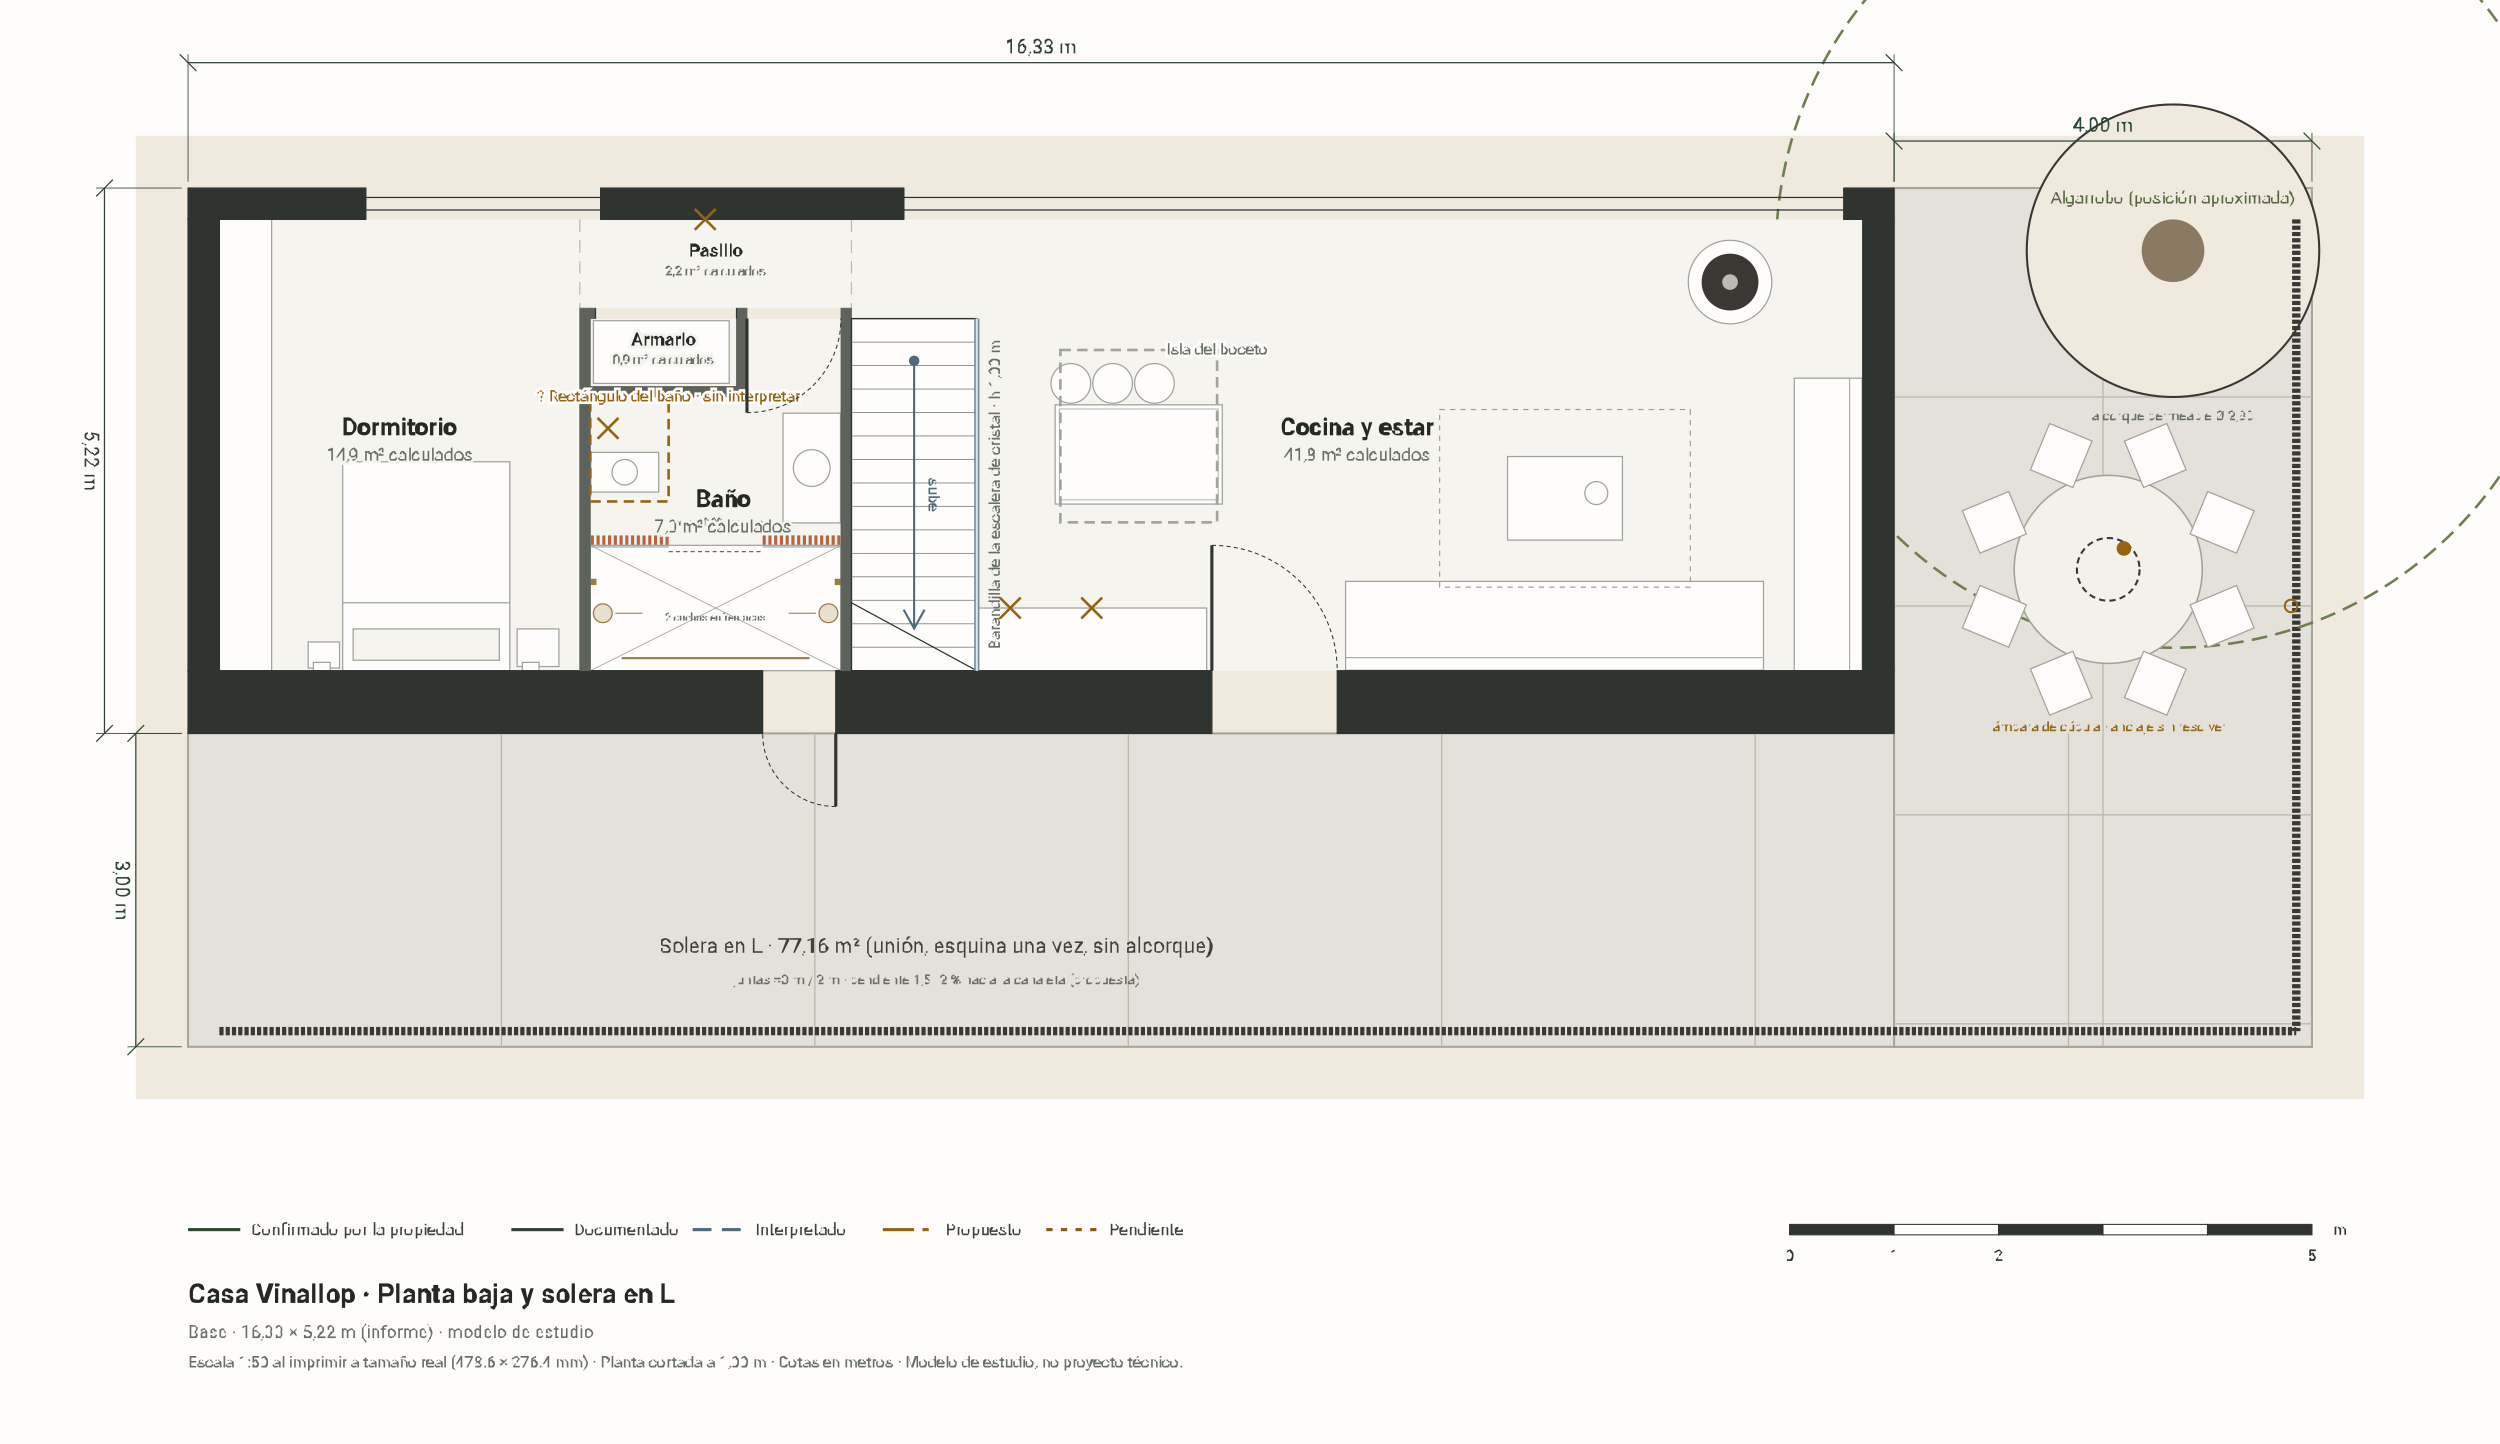
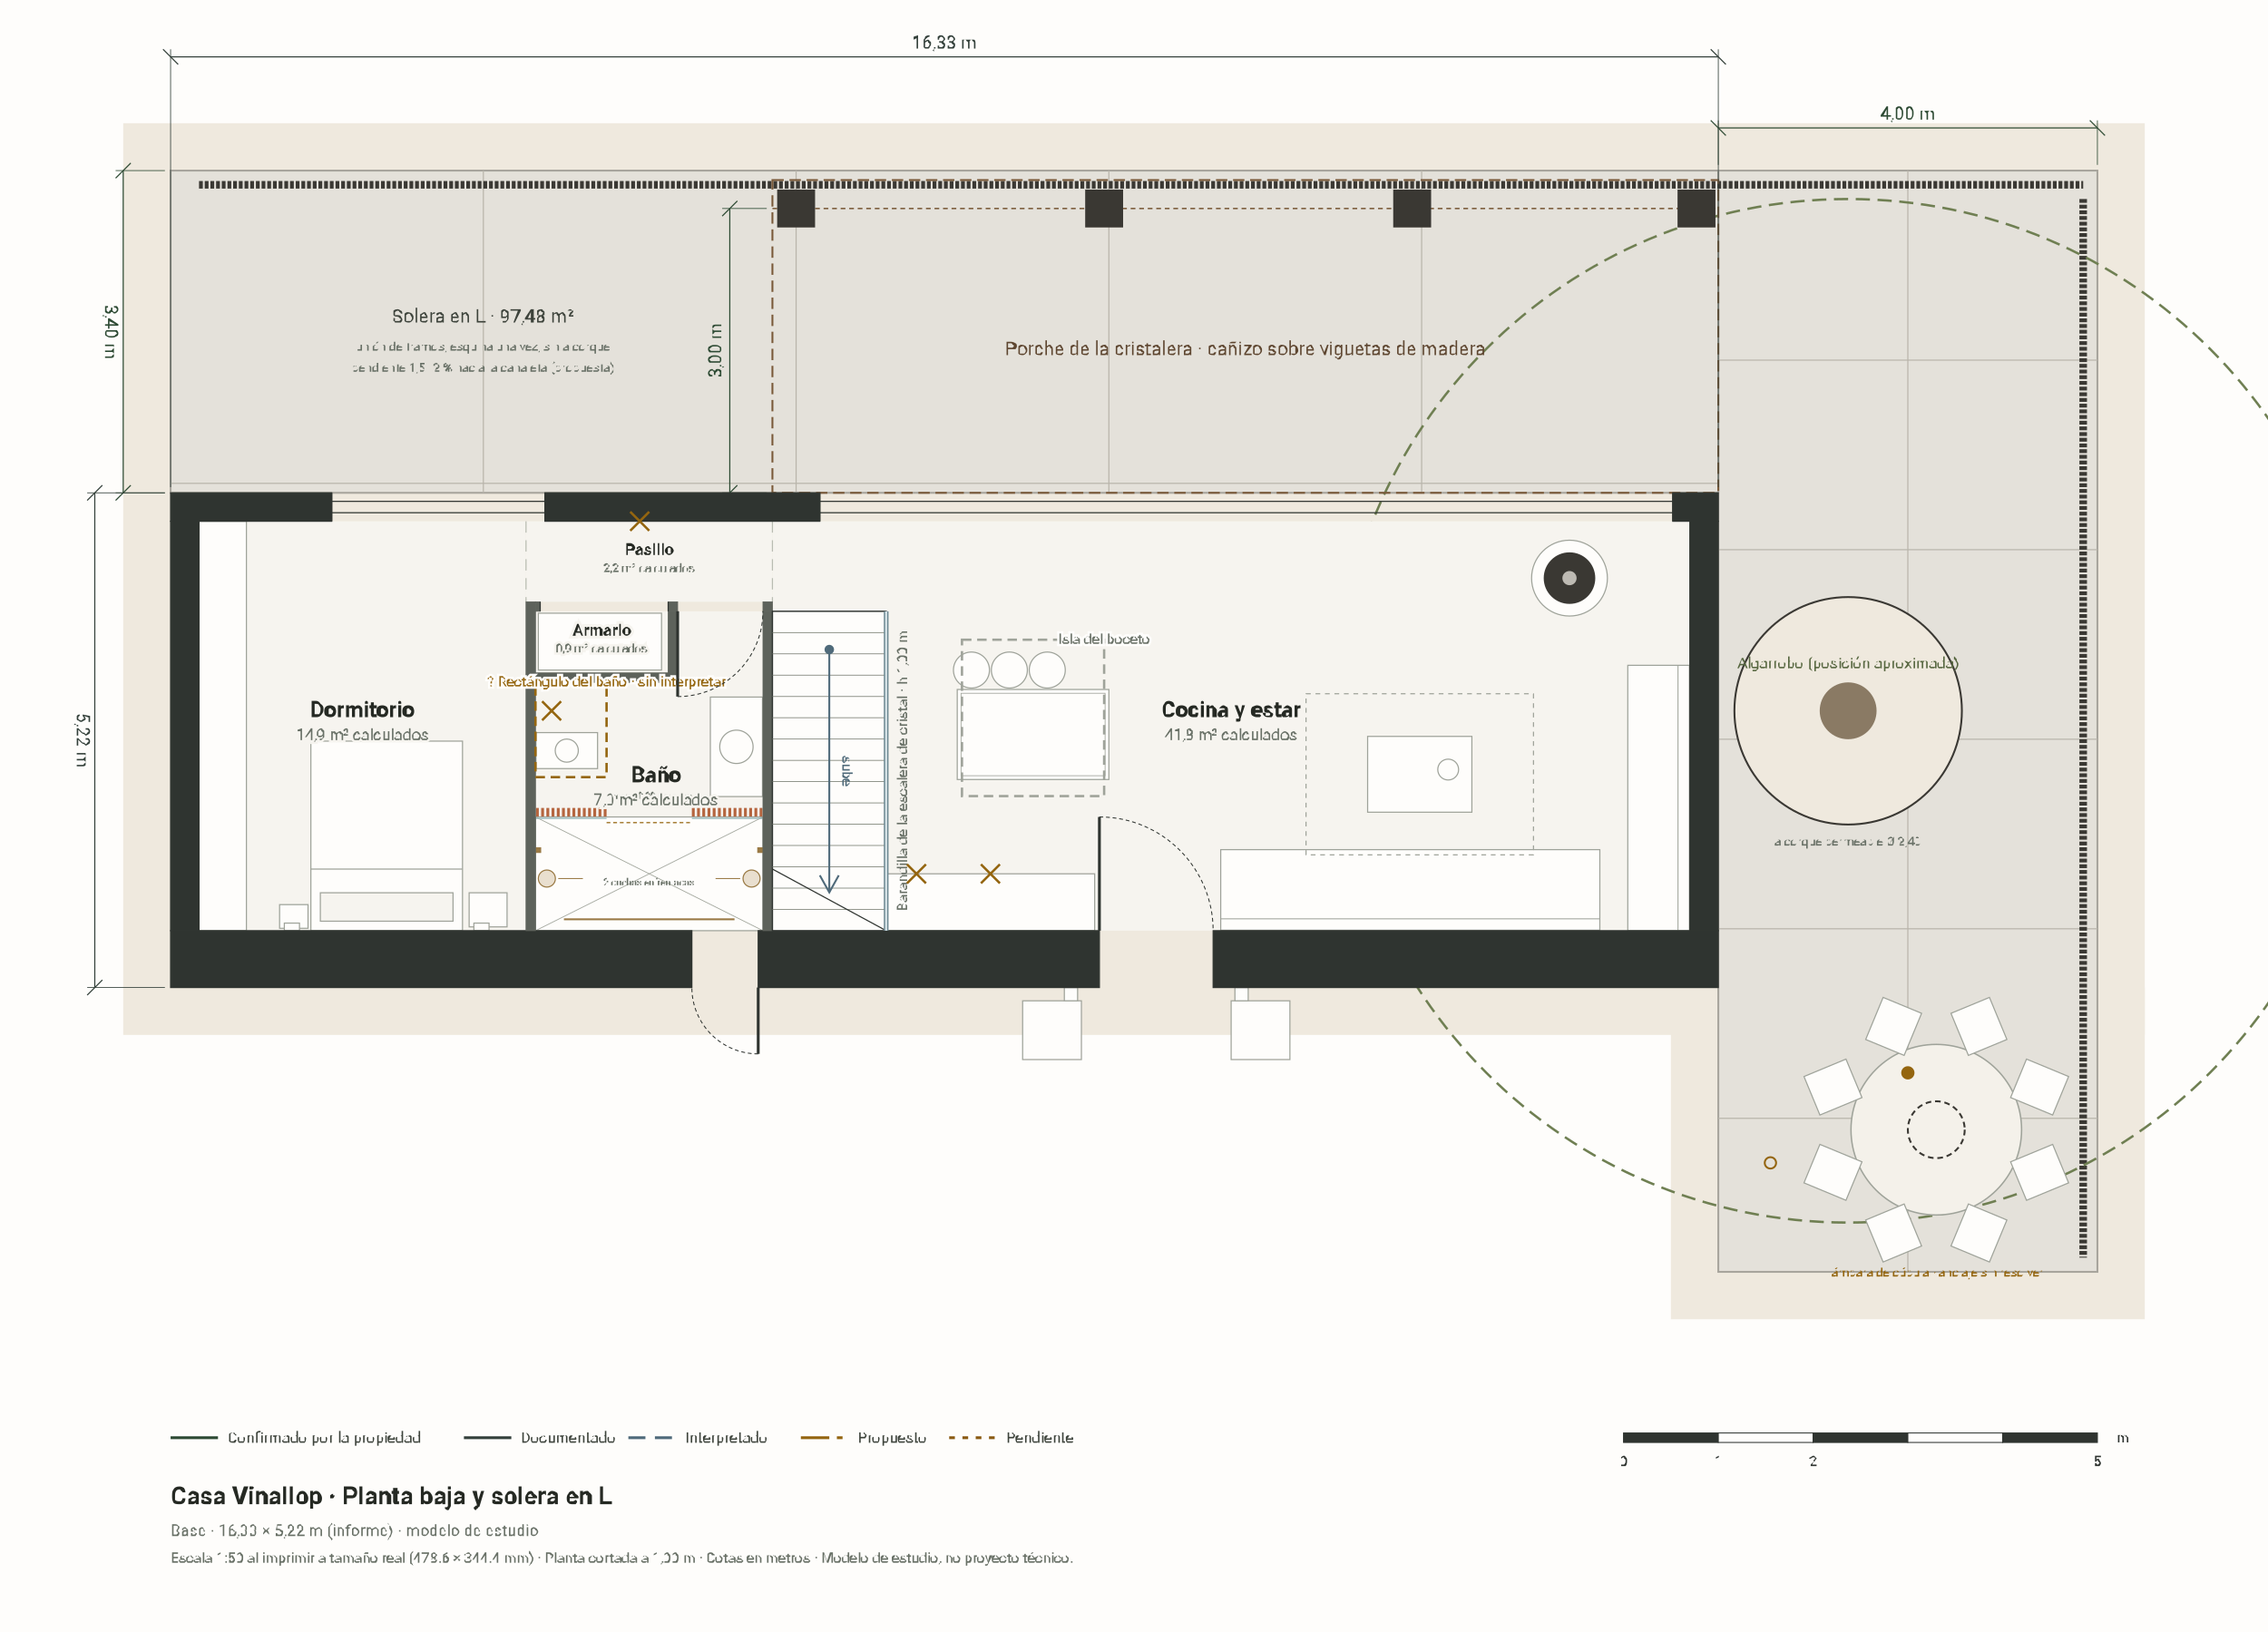
- <svg xmlns="http://www.w3.org/2000/svg" viewBox="-1.8 -1.8 23.93 13.82" width="478.6mm" height="276.4mm" font-family="system-ui, -apple-system, 'Segoe UI', Roboto, sans-serif" preserveAspectRatio="xMidYMid meet" data-units="m">
+ <svg xmlns="http://www.w3.org/2000/svg" viewBox="-1.8 -5.2 23.93 17.22" width="478.6mm" height="344.4mm" font-family="system-ui, -apple-system, 'Segoe UI', Roboto, sans-serif" preserveAspectRatio="xMidYMid meet" data-units="m">
  <style>.tnum{font-variant-numeric:tabular-nums}</style>
  <defs>
    <pattern id="hatch-prop" patternUnits="userSpaceOnUse" width="0.08" height="0.08" patternTransform="rotate(45)">
      <rect width="0.08" height="0.08" fill="#efe3c9" />
      <line x1="0" y1="0" x2="0" y2="0.08" stroke="#94650f" stroke-width="0.022" />
    </pattern>
  </defs>
-   <rect x="-1.8" y="-1.8" width="23.93" height="13.82" fill="#fefdfb" />
+   <rect x="-1.8" y="-5.2" width="23.93" height="17.22" fill="#fefdfb" />
  <g class="outdoor" pointer-events="none">
-     <rect x="-0.5" y="-0.5" width="21.33" height="9.22" fill="#efe9de" stroke="none" />
-     <rect x="0" y="5.22" width="20.33" height="3" fill="#e4e1da" stroke="#a8a59d" stroke-width="0.02" data-pavement="solera-l-frente" />
-     <rect x="16.33" y="0" width="4" height="8.22" fill="#e4e1da" stroke="#a8a59d" stroke-width="0.02" data-pavement="solera-l-lateral" />
-     <line x1="3" y1="5.22" x2="3" y2="8.22" stroke="#b9b5ab" stroke-width="0.012" />
-     <line x1="6" y1="5.22" x2="6" y2="8.22" stroke="#b9b5ab" stroke-width="0.012" />
-     <line x1="9" y1="5.22" x2="9" y2="8.22" stroke="#b9b5ab" stroke-width="0.012" />
-     <line x1="12" y1="5.22" x2="12" y2="8.22" stroke="#b9b5ab" stroke-width="0.012" />
-     <line x1="15" y1="5.22" x2="15" y2="8.22" stroke="#b9b5ab" stroke-width="0.012" />
-     <line x1="18" y1="5.22" x2="18" y2="8.22" stroke="#b9b5ab" stroke-width="0.012" />
-     <line x1="18.33" y1="0" x2="18.33" y2="8.22" stroke="#b9b5ab" stroke-width="0.012" />
-     <line x1="16.33" y1="2" x2="20.33" y2="2" stroke="#b9b5ab" stroke-width="0.012" />
-     <line x1="16.33" y1="4" x2="20.33" y2="4" stroke="#b9b5ab" stroke-width="0.012" />
-     <line x1="16.33" y1="6" x2="20.33" y2="6" stroke="#b9b5ab" stroke-width="0.012" />
-     <line x1="16.33" y1="8" x2="20.33" y2="8" stroke="#b9b5ab" stroke-width="0.012" />
-     <circle cx="19" cy="0.6" r="1.4" fill="#efe9de" stroke="#3a3833" stroke-width="0.02" />
-     <text x="19" y="2.22" font-size="0.13" fill="#687066" text-anchor="middle">alcorque permeable Ø 2,80</text>
-     <line x1="0.3" y1="8.07" x2="20.18" y2="8.07" stroke="#3a3833" stroke-width="0.08" stroke-dasharray="0.04 0.02" />
-     <line x1="20.18" y1="0.3" x2="20.18" y2="8.07" stroke="#3a3833" stroke-width="0.08" stroke-dasharray="0.04 0.02" />
-     <circle cx="19" cy="0.6" r="3.8" fill="none" stroke="#6f7f52" stroke-width="0.025" stroke-dasharray="0.15 0.08" />
-     <circle cx="19" cy="0.6" r="0.3" fill="#8a7a64" stroke="none" />
-     <text x="19" y="0.15" font-size="0.16" fill="#56663f" text-anchor="middle">Algarrobo (posición aproximada)</text>
-     <circle cx="18.38" cy="3.65" r="0.9" fill="#f4f1ea" stroke="#9fa39a" stroke-width="0.015" />
-     <polygon points="19.332,4.395 19.164,3.989 19.608,3.805 19.776,4.211" fill="#fefdfb" stroke="#9fa39a" stroke-width="0.012" />
-     <polygon points="18.941,5.046 18.535,4.878 18.719,4.434 19.125,4.603" fill="#fefdfb" stroke="#9fa39a" stroke-width="0.012" />
-     <polygon points="18.225,4.878 17.819,5.046 17.635,4.603 18.041,4.434" fill="#fefdfb" stroke="#9fa39a" stroke-width="0.012" />
-     <polygon points="17.596,3.989 17.427,4.395 16.984,4.211 17.152,3.805" fill="#fefdfb" stroke="#9fa39a" stroke-width="0.012" />
-     <polygon points="17.427,2.905 17.596,3.311 17.152,3.495 16.984,3.089" fill="#fefdfb" stroke="#9fa39a" stroke-width="0.012" />
-     <polygon points="17.819,2.254 18.225,2.422 18.041,2.866 17.635,2.697" fill="#fefdfb" stroke="#9fa39a" stroke-width="0.012" />
-     <polygon points="18.535,2.422 18.941,2.254 19.125,2.697 18.719,2.866" fill="#fefdfb" stroke="#9fa39a" stroke-width="0.012" />
-     <polygon points="19.164,3.311 19.332,2.905 19.776,3.089 19.608,3.495" fill="#fefdfb" stroke="#9fa39a" stroke-width="0.012" />
-     <circle cx="18.38" cy="3.65" r="0.3" fill="none" stroke="#3a3833" stroke-width="0.02" stroke-dasharray="0.06 0.04" />
-     <circle cx="18.53" cy="3.45" r="0.07" fill="#94650f" stroke="none" />
-     <circle cx="20.13" cy="4" r="0.06" fill="none" stroke="#94650f" stroke-width="0.02" />
-     <text x="18.38" y="5.2" font-size="0.13" fill="#94650f" text-anchor="middle">lámpara de cúpula · anclaje sin resolver</text>
+     <rect x="-0.5" y="-3.9" width="21.33" height="9.62" fill="#efe9de" stroke="none" />
+     <rect x="15.83" y="5.22" width="5" height="3.5" fill="#efe9de" stroke="none" />
+     <rect x="16.33" y="-3.4" width="4" height="11.62" fill="#e4e1da" stroke="#a8a59d" stroke-width="0.02" data-pavement="solera-l-lateral" />
+     <rect x="0" y="-3.4" width="16.33" height="3.4" fill="#e4e1da" stroke="#a8a59d" stroke-width="0.02" data-pavement="solera-l-frontal-a" />
+     <line x1="18.33" y1="-3.4" x2="18.33" y2="8.22" stroke="#b9b5ab" stroke-width="0.012" />
+     <line x1="16.33" y1="-1.4" x2="20.33" y2="-1.4" stroke="#b9b5ab" stroke-width="0.012" />
+     <line x1="16.33" y1="0.6" x2="20.33" y2="0.6" stroke="#b9b5ab" stroke-width="0.012" />
+     <line x1="16.33" y1="2.6" x2="20.33" y2="2.6" stroke="#b9b5ab" stroke-width="0.012" />
+     <line x1="16.33" y1="4.6" x2="20.33" y2="4.6" stroke="#b9b5ab" stroke-width="0.012" />
+     <line x1="16.33" y1="6.6" x2="20.33" y2="6.6" stroke="#b9b5ab" stroke-width="0.012" />
+     <line x1="3.3" y1="-3.4" x2="3.3" y2="0" stroke="#b9b5ab" stroke-width="0.012" />
+     <line x1="6.6" y1="-3.4" x2="6.6" y2="0" stroke="#b9b5ab" stroke-width="0.012" />
+     <line x1="9.9" y1="-3.4" x2="9.9" y2="0" stroke="#b9b5ab" stroke-width="0.012" />
+     <line x1="13.2" y1="-3.4" x2="13.2" y2="0" stroke="#b9b5ab" stroke-width="0.012" />
+     <line x1="0" y1="-0.1" x2="16.33" y2="-0.1" stroke="#b9b5ab" stroke-width="0.012" />
+     <circle cx="17.7" cy="2.3" r="1.2" fill="#efe9de" stroke="#3a3833" stroke-width="0.02" />
+     <text x="17.7" y="3.72" font-size="0.13" fill="#687066" text-anchor="middle">alcorque permeable Ø 2,40</text>
+     <line x1="0.3" y1="-3.25" x2="20.18" y2="-3.25" stroke="#3a3833" stroke-width="0.08" stroke-dasharray="0.04 0.02" />
+     <line x1="20.18" y1="-3.1" x2="20.18" y2="8.07" stroke="#3a3833" stroke-width="0.08" stroke-dasharray="0.04 0.02" />
+     <circle cx="17.7" cy="2.3" r="5.4" fill="none" stroke="#6f7f52" stroke-width="0.025" stroke-dasharray="0.15 0.08" />
+     <circle cx="17.7" cy="2.3" r="0.3" fill="#8a7a64" stroke="none" />
+     <text x="17.7" y="1.85" font-size="0.16" fill="#56663f" text-anchor="middle">Algarrobo (posición aproximada)</text>
+     <polygon points="8.99,5.36 9.61,5.36 9.61,5.98 8.99,5.98" fill="#fefdfb" stroke="#9fa39a" stroke-width="0.012" />
+     <polygon points="11.19,5.36 11.81,5.36 11.81,5.98 11.19,5.98" fill="#fefdfb" stroke="#9fa39a" stroke-width="0.012" />
+     <polygon points="9.43,5.22 9.57,5.22 9.57,5.36 9.43,5.36" fill="#fefdfb" stroke="#9fa39a" stroke-width="0.012" />
+     <polygon points="11.23,5.22 11.37,5.22 11.37,5.36 11.23,5.36" fill="#fefdfb" stroke="#9fa39a" stroke-width="0.012" />
+     <circle cx="18.63" cy="6.72" r="0.9" fill="#f4f1ea" stroke="#9fa39a" stroke-width="0.015" />
+     <polygon points="19.582,7.465 19.414,7.059 19.858,6.875 20.026,7.281" fill="#fefdfb" stroke="#9fa39a" stroke-width="0.012" />
+     <polygon points="19.191,8.116 18.785,7.947 18.969,7.504 19.375,7.673" fill="#fefdfb" stroke="#9fa39a" stroke-width="0.012" />
+     <polygon points="18.475,7.947 18.069,8.116 17.885,7.673 18.291,7.504" fill="#fefdfb" stroke="#9fa39a" stroke-width="0.012" />
+     <polygon points="17.846,7.059 17.677,7.465 17.234,7.281 17.402,6.875" fill="#fefdfb" stroke="#9fa39a" stroke-width="0.012" />
+     <polygon points="17.677,5.975 17.846,6.381 17.402,6.565 17.234,6.159" fill="#fefdfb" stroke="#9fa39a" stroke-width="0.012" />
+     <polygon points="18.069,5.324 18.475,5.492 18.291,5.936 17.885,5.768" fill="#fefdfb" stroke="#9fa39a" stroke-width="0.012" />
+     <polygon points="18.785,5.492 19.191,5.324 19.375,5.768 18.969,5.936" fill="#fefdfb" stroke="#9fa39a" stroke-width="0.012" />
+     <polygon points="19.414,6.381 19.582,5.975 20.026,6.159 19.858,6.565" fill="#fefdfb" stroke="#9fa39a" stroke-width="0.012" />
+     <circle cx="18.63" cy="6.72" r="0.3" fill="none" stroke="#3a3833" stroke-width="0.02" stroke-dasharray="0.06 0.04" />
+     <circle cx="18.33" cy="6.12" r="0.07" fill="#94650f" stroke="none" />
+     <circle cx="16.88" cy="7.07" r="0.06" fill="none" stroke="#94650f" stroke-width="0.02" />
+     <text x="18.63" y="8.27" font-size="0.13" fill="#94650f" text-anchor="middle">lámpara de cúpula · anclaje sin resolver</text>
+     <rect x="6.35" y="-3.3" width="9.98" height="3.3" fill="none" stroke="#7a5a3a" stroke-width="0.02" stroke-dasharray="0.12 0.06" data-porch="porche-cristalera" />
+     <line x1="6.35" y1="-3" x2="16.33" y2="-3" stroke="#7a5a3a" stroke-width="0.015" stroke-dasharray="0.05 0.04" />
+     <rect x="6.4" y="-3.2" width="0.4" height="0.4" fill="#3a3833" stroke="none" />
+     <rect x="9.65" y="-3.2" width="0.4" height="0.4" fill="#3a3833" stroke="none" />
+     <rect x="12.9" y="-3.2" width="0.4" height="0.4" fill="#3a3833" stroke="none" />
+     <rect x="15.9" y="-3.2" width="0.4" height="0.4" fill="#3a3833" stroke="none" />
    <g class="dim" stroke="#2d4a33" fill="#2d4a33" stroke-width="0.012">
-       <line x1="-0.06" y1="5.22" x2="-0.58" y2="5.22" stroke-width="0.008" />
-       <line x1="-0.06" y1="8.22" x2="-0.58" y2="8.22" stroke-width="0.008" />
-       <line x1="-0.5" y1="5.22" x2="-0.5" y2="8.22" />
-       <line x1="-0.42" y1="5.14" x2="-0.58" y2="5.3" />
-       <line x1="-0.42" y1="8.14" x2="-0.58" y2="8.3" />
-       <text x="-0.64" y="6.72" font-size="0.19" text-anchor="middle" dominant-baseline="middle" stroke="none" class="tnum" transform="rotate(90 -0.64 6.72)">3,00 m</text>
-     </g>
+       <line x1="6.29" y1="0" x2="5.82" y2="0" stroke-width="0.008" />
+       <line x1="6.29" y1="-3" x2="5.82" y2="-3" stroke-width="0.008" />
+       <line x1="5.9" y1="0" x2="5.9" y2="-3" />
+       <line x1="5.82" y1="0.08" x2="5.98" y2="-0.08" />
+       <line x1="5.82" y1="-2.92" x2="5.98" y2="-3.08" />
+       <text x="5.76" y="-1.5" font-size="0.19" text-anchor="middle" dominant-baseline="middle" stroke="none" class="tnum" transform="rotate(-90 5.76 -1.5)">3,00 m</text>
+     </g>
+     <text x="11.34" y="-1.45" font-size="0.2" fill="#5e4630" text-anchor="middle">Porche de la cristalera · cañizo sobre viguetas de madera</text>
    <g class="dim" stroke="#2d4a33" fill="#2d4a33" stroke-width="0.012">
-       <line x1="16.33" y1="-0.06" x2="16.33" y2="-0.53" stroke-width="0.008" />
-       <line x1="20.33" y1="-0.06" x2="20.33" y2="-0.53" stroke-width="0.008" />
-       <line x1="16.33" y1="-0.45" x2="20.33" y2="-0.45" />
-       <line x1="16.25" y1="-0.53" x2="16.41" y2="-0.37" />
-       <line x1="20.25" y1="-0.53" x2="20.41" y2="-0.37" />
-       <text x="18.33" y="-0.59" font-size="0.19" text-anchor="middle" dominant-baseline="middle" stroke="none" class="tnum" transform="rotate(0 18.33 -0.59)">4,00 m</text>
-     </g>
-     <text x="7.165" y="7.32" font-size="0.2" fill="#3d433b" text-anchor="middle">Solera en L · 77,16 m² (unión, esquina una vez, sin alcorque)</text>
-     <text x="7.165" y="7.62" font-size="0.13" fill="#687066" text-anchor="middle">juntas ≈3 m / 2 m · pendiente 1,5–2 % hacia la canaleta (propuesta)</text>
+       <line x1="-0.06" y1="-3.4" x2="-0.58" y2="-3.4" stroke-width="0.008" />
+       <line x1="-0.06" y1="0" x2="-0.58" y2="0" stroke-width="0.008" />
+       <line x1="-0.5" y1="-3.4" x2="-0.5" y2="0" />
+       <line x1="-0.42" y1="-3.48" x2="-0.58" y2="-3.32" />
+       <line x1="-0.42" y1="-0.08" x2="-0.58" y2="0.08" />
+       <text x="-0.64" y="-1.7" font-size="0.19" text-anchor="middle" dominant-baseline="middle" stroke="none" class="tnum" transform="rotate(90 -0.64 -1.7)">3,40 m</text>
+     </g>
+     <g class="dim" stroke="#2d4a33" fill="#2d4a33" stroke-width="0.012">
+       <line x1="16.33" y1="-3.46" x2="16.33" y2="-3.93" stroke-width="0.008" />
+       <line x1="20.33" y1="-3.46" x2="20.33" y2="-3.93" stroke-width="0.008" />
+       <line x1="16.33" y1="-3.85" x2="20.33" y2="-3.85" />
+       <line x1="16.25" y1="-3.93" x2="16.41" y2="-3.77" />
+       <line x1="20.25" y1="-3.93" x2="20.41" y2="-3.77" />
+       <text x="18.33" y="-3.99" font-size="0.19" text-anchor="middle" dominant-baseline="middle" stroke="none" class="tnum" transform="rotate(0 18.33 -3.99)">4,00 m</text>
+     </g>
+     <text x="3.3" y="-1.8" font-size="0.2" fill="#3d433b" text-anchor="middle">Solera en L · 97,48 m²</text>
+     <text x="3.3" y="-1.5" font-size="0.13" fill="#687066" text-anchor="middle">unión de tramos, esquina una vez, sin alcorque</text>
+     <text x="3.3" y="-1.28" font-size="0.13" fill="#687066" text-anchor="middle">pendiente 1,5–2 % hacia la canaleta (propuesta)</text>
  </g>
  <g class="rooms">
    <polygon class="room" data-room="dormitorio" points="0.3,0.3 3.75,0.3 3.75,4.62 0.3,4.62" fill="#f6f4ef" stroke="none" stroke-width="0" />
    <polygon class="room" data-room="pasillo" points="3.75,0.3 6.35,0.3 6.35,1.15 3.75,1.15" fill="#f6f4ef" stroke="none" stroke-width="0" />
    <polygon class="room" data-room="bano" points="5.35,1.25 6.25,1.25 6.25,4.62 3.85,4.62 3.85,2 5.35,2" fill="#f6f4ef" stroke="none" stroke-width="0" />
    <polygon class="room" data-room="armario-pasillo" points="3.85,1.25 5.25,1.25 5.25,1.9 3.85,1.9" fill="#f6f4ef" stroke="none" stroke-width="0" />
    <polygon class="room" data-room="dia" points="6.35,0.3 16.03,0.3 16.03,4.62 6.35,4.62" fill="#f6f4ef" stroke="none" stroke-width="0" />
    <line x1="3.75" y1="0.3" x2="3.75" y2="1.15" stroke="#b9bcb2" stroke-width="0.012" stroke-dasharray="0.12 0.08" />
    <line x1="6.35" y1="0.3" x2="6.35" y2="1.15" stroke="#b9bcb2" stroke-width="0.012" stroke-dasharray="0.12 0.08" />
  </g>
  <g class="furniture" stroke="#9fa39a" stroke-width="0.012" fill="#fefdfb">
    <polygon points="0.3,4.62 0.3,0.3 0.8,0.3 0.8,4.62" />
    <polygon points="3.08,4.62 1.48,4.62 1.48,2.62 3.08,2.62" />
    <polygon points="2.98,4.52 1.58,4.52 1.58,4.22 2.98,4.22" fill="#f6f4ef" />
    <line x1="3.08" y1="3.97" x2="1.48" y2="3.97" />
    <polygon points="3.55,4.58 3.15,4.58 3.15,4.22 3.55,4.22" />
    <polygon points="1.45,4.595 1.15,4.595 1.15,4.345 1.45,4.345" />
    <polygon points="1.36,4.62 1.2,4.62 1.2,4.54 1.36,4.54" />
    <polygon points="3.36,4.62 3.2,4.62 3.2,4.54 3.36,4.54" />
    <polygon points="5.18,1.87 3.88,1.87 3.88,1.27 5.18,1.27" />
    <polygon points="3.85,3.42 6.25,3.42 6.25,4.62 3.85,4.62" />
    <line x1="3.85" y1="3.42" x2="6.25" y2="4.62" stroke-width="0.008" pointer-events="none" />
    <line x1="6.25" y1="3.42" x2="3.85" y2="4.62" stroke-width="0.008" pointer-events="none" />
    <line x1="4.6" y1="3.37" x2="3.85" y2="3.37" stroke="#b5653f" stroke-width="0.09" stroke-dasharray="0.03 0.025" pointer-events="none" />
    <line x1="4.6" y1="3.435" x2="3.85" y2="3.435" stroke="#8fb3b5" stroke-width="0.012" pointer-events="none" />
    <circle cx="3.97" cy="4.07" r="0.09" fill="#e9dfcf" stroke="#9a7a45" stroke-width="0.012" pointer-events="none" />
    <line x1="4.09" y1="4.07" x2="4.35" y2="4.07" stroke="#9a7a45" stroke-width="0.01" marker-end="none" pointer-events="none" />
    <rect x="3.85" y="3.74" width="0.06" height="0.06" fill="#9a7a45" stroke="none" pointer-events="none" />
    <line x1="5.5" y1="3.37" x2="6.25" y2="3.37" stroke="#b5653f" stroke-width="0.09" stroke-dasharray="0.03 0.025" pointer-events="none" />
    <line x1="5.5" y1="3.435" x2="6.25" y2="3.435" stroke="#8fb3b5" stroke-width="0.012" pointer-events="none" />
    <circle cx="6.13" cy="4.07" r="0.09" fill="#e9dfcf" stroke="#9a7a45" stroke-width="0.012" pointer-events="none" />
    <line x1="6.01" y1="4.07" x2="5.75" y2="4.07" stroke="#9a7a45" stroke-width="0.01" marker-end="none" pointer-events="none" />
    <rect x="6.19" y="3.74" width="0.06" height="0.06" fill="#9a7a45" stroke="none" pointer-events="none" />
    <line x1="4.6" y1="3.48" x2="5.5" y2="3.48" stroke="#94650f" stroke-width="0.012" stroke-dasharray="0.04 0.03" pointer-events="none" />
    <line x1="4.15" y1="4.5" x2="5.95" y2="4.5" stroke="#9a7a45" stroke-width="0.02" pointer-events="none" />
    <text x="5.05" y="3.23" font-size="0.1" fill="#687066" stroke="none" text-anchor="middle" pointer-events="none">acceso 0,90 · cortina</text>
    <text x="5.05" y="4.14" font-size="0.1" fill="#687066" stroke="none" text-anchor="middle" pointer-events="none">2 duchas enfrentadas</text>
    <polygon points="6.245,2.155 6.245,3.205 5.695,3.205 5.695,2.155" />
    <circle cx="5.97" cy="2.68" r="0.176" fill="none" />
    <polygon points="3.855,2.91 3.855,2.53 4.505,2.53 4.505,2.91" />
    <circle cx="4.18" cy="2.72" r="0.122" fill="none" />
    <polygon points="9.75,4.62 7.55,4.62 7.55,4.02 9.75,4.02" />
    <polygon points="8.3,2.075 9.9,2.075 9.9,3.025 8.3,3.025" />
    <polygon points="8.34,2.115 9.86,2.115 9.86,2.985 8.34,2.985" fill="none" stroke-width="0.008" />
    <circle cx="8.45" cy="1.87" r="0.19" />
    <circle cx="8.85" cy="1.87" r="0.19" />
    <circle cx="9.25" cy="1.87" r="0.19" />
    <polygon points="15.08,4.615 11.08,4.615 11.08,3.765 15.08,3.765" />
    <line x1="15.08" y1="4.495" x2="11.08" y2="4.495" stroke-width="0.01" />
    <polygon points="16.025,1.82 16.025,4.62 15.375,4.62 15.375,1.82" />
    <line x1="15.905" y1="1.82" x2="15.905" y2="4.62" stroke-width="0.01" />
    <circle cx="14.76" cy="0.9" r="0.4" />
    <circle cx="14.76" cy="0.9" r="0.272" fill="#3a3833" stroke="none" />
    <circle cx="14.76" cy="0.9" r="0.075" fill="#bdbab3" stroke="none" />
    <polygon points="11.98,2.12 14.38,2.12 14.38,3.82 11.98,3.82" fill="none" stroke-dasharray="0.05 0.05" pointer-events="none" />
    <polygon points="12.63,2.57 13.73,2.57 13.73,3.37 12.63,3.37" />
    <circle cx="13.48" cy="2.92" r="0.11" />
  </g>
  <g class="walls">
    <polygon data-wall="muro-A" points="0,0 1.7,0 1.7,0.3 0,0.3" fill="#2f3430" stroke="#2f3430" stroke-width="0.012" />
    <polygon data-wall="muro-A" points="3.95,0 6.85,0 6.85,0.3 3.95,0.3" fill="#2f3430" stroke="#2f3430" stroke-width="0.012" />
    <polygon data-wall="muro-A" points="15.85,0 16.33,0 16.33,0.3 15.85,0.3" fill="#2f3430" stroke="#2f3430" stroke-width="0.012" />
    <polygon data-wall="muro-derecho" points="16.33,0.3 16.33,4.62 16.03,4.62 16.03,0.3" fill="#2f3430" stroke="#2f3430" stroke-width="0.012" />
    <polygon data-wall="muro-B" points="0,4.62 5.5,4.62 5.5,5.22 0,5.22" fill="#2f3430" stroke="#2f3430" stroke-width="0.012" />
    <polygon data-wall="muro-B" points="6.2,4.62 9.8,4.62 9.8,5.22 6.2,5.22" fill="#2f3430" stroke="#2f3430" stroke-width="0.012" />
    <polygon data-wall="muro-B" points="11,4.62 16.33,4.62 16.33,5.22 11,5.22" fill="#2f3430" stroke="#2f3430" stroke-width="0.012" />
    <polygon data-wall="muro-izquierdo" points="0.3,0.3 0.3,4.62 0,4.62 0,0.3" fill="#2f3430" stroke="#2f3430" stroke-width="0.012" />
    <polygon data-wall="tab-dormitorio" points="3.85,1.15 3.85,4.62 3.75,4.62 3.75,1.15" fill="#5d625b" stroke="#5d625b" stroke-width="0.008" />
    <polygon data-wall="tab-pasillo" points="3.85,1.15 3.9,1.15 3.9,1.25 3.85,1.25" fill="#5d625b" stroke="#5d625b" stroke-width="0.008" />
    <polygon data-wall="tab-pasillo" points="5.25,1.15 5.35,1.15 5.35,1.25 5.25,1.25" fill="#5d625b" stroke="#5d625b" stroke-width="0.008" />
    <polygon data-wall="tab-pasillo" points="6.25,1.15 6.35,1.15 6.35,1.25 6.25,1.25" fill="#5d625b" stroke="#5d625b" stroke-width="0.008" />
    <polygon data-wall="tab-escalera" points="6.35,1.25 6.35,4.62 6.25,4.62 6.25,1.25" fill="#5d625b" stroke="#5d625b" stroke-width="0.008" />
    <polygon data-wall="tab-armario-lado" points="5.35,1.25 5.35,2 5.25,2 5.25,1.25" fill="#5d625b" stroke="#5d625b" stroke-width="0.008" />
    <polygon data-wall="tab-armario-fondo" points="3.85,1.9 5.35,1.9 5.35,2 3.85,2" fill="#5d625b" stroke="#5d625b" stroke-width="0.008" />
  </g>
  <g class="stairs" pointer-events="none">
    <polygon points="6.35,1.25 7.55,1.25 7.55,4.62 6.35,4.62" fill="#fefdfb" stroke="#2f3430" stroke-width="0.014" />
    <line x1="6.35" y1="1.475" x2="7.55" y2="1.475" stroke="#7d8277" stroke-width="0.008" />
    <line x1="6.35" y1="1.699" x2="7.55" y2="1.699" stroke="#7d8277" stroke-width="0.008" />
    <line x1="6.35" y1="1.924" x2="7.55" y2="1.924" stroke="#7d8277" stroke-width="0.008" />
    <line x1="6.35" y1="2.149" x2="7.55" y2="2.149" stroke="#7d8277" stroke-width="0.008" />
    <line x1="6.35" y1="2.373" x2="7.55" y2="2.373" stroke="#7d8277" stroke-width="0.008" />
    <line x1="6.35" y1="2.598" x2="7.55" y2="2.598" stroke="#7d8277" stroke-width="0.008" />
    <line x1="6.35" y1="2.823" x2="7.55" y2="2.823" stroke="#7d8277" stroke-width="0.008" />
    <line x1="6.35" y1="3.047" x2="7.55" y2="3.047" stroke="#7d8277" stroke-width="0.008" />
    <line x1="6.35" y1="3.272" x2="7.55" y2="3.272" stroke="#7d8277" stroke-width="0.008" />
    <line x1="6.35" y1="3.497" x2="7.55" y2="3.497" stroke="#7d8277" stroke-width="0.008" />
    <line x1="6.35" y1="3.721" x2="7.55" y2="3.721" stroke="#7d8277" stroke-width="0.008" />
    <line x1="6.35" y1="3.946" x2="7.55" y2="3.946" stroke="#7d8277" stroke-width="0.008" />
    <line x1="6.35" y1="4.171" x2="7.55" y2="4.171" stroke="#7d8277" stroke-width="0.008" />
    <line x1="6.35" y1="4.395" x2="7.55" y2="4.395" stroke="#7d8277" stroke-width="0.008" />
    <line x1="6.95" y1="1.654" x2="6.95" y2="4.216" stroke="#4f6a7a" stroke-width="0.02" />
    <circle cx="6.95" cy="1.654" r="0.05" fill="#4f6a7a" />
    <path d="M 6.85 4.036 L 6.95 4.216 L 7.05 4.036" fill="none" stroke="#4f6a7a" stroke-width="0.02" />
    <g stroke="#2f3430" stroke-width="0.012">
      <line x1="6.35" y1="3.97" x2="7.55" y2="4.62" />
    </g>
    <text x="7.09" y="2.935" font-size="0.15" fill="#4f6a7a" transform="rotate(90 7.09 2.935)" text-anchor="middle">sube</text>
  </g>
  <g data-railing="barandilla-escalera" pointer-events="none">
    <polyline points="7.55,1.25 7.55,4.62" fill="none" stroke="#6f8a94" stroke-width="0.05" />
    <polyline points="7.55,1.25 7.55,4.62" fill="none" stroke="#dce8ec" stroke-width="0.02" />
  </g>
  <text x="7.73" y="2.935" font-size="0.15" fill="#687066" text-anchor="middle" dominant-baseline="middle" transform="rotate(-90 7.73 2.935)">Barandilla de la escalera de cristal · h 1,00 m</text>
  <g class="traces" pointer-events="none">
    <g stroke="#94650f" stroke-width="0.025" data-trace="x-ducha">
      <line x1="3.92" y1="2.2" x2="4.12" y2="2.4" />
      <line x1="3.92" y1="2.4" x2="4.12" y2="2.2" />
    </g>
    <polygon points="3.85,2 4.6,2 4.6,3 3.85,3" fill="none" stroke="#94650f" stroke-width="0.025" stroke-dasharray="0.1 0.06" />
    <text x="4.6" y="2" font-size="0.15" fill="#94650f" text-anchor="middle" dominant-baseline="middle" paint-order="stroke" stroke="#fefdfb" stroke-width="0.05">? Rectángulo del baño · sin interpretar</text>
    <polygon points="8.35,1.55 9.85,1.55 9.85,3.2 8.35,3.2" fill="none" stroke="#9fa39a" stroke-width="0.025" stroke-dasharray="0.1 0.06" />
    <text x="9.85" y="1.55" font-size="0.15" fill="#687066" text-anchor="middle" dominant-baseline="middle" paint-order="stroke" stroke="#fefdfb" stroke-width="0.05">Isla del boceto</text>
    <g stroke="#94650f" stroke-width="0.025" data-trace="x-frontal-a">
      <line x1="4.85" y1="0.2" x2="5.05" y2="0.4" />
      <line x1="4.85" y1="0.4" x2="5.05" y2="0.2" />
    </g>
    <g stroke="#94650f" stroke-width="0.025" data-trace="x-cocina-1">
      <line x1="7.77" y1="3.92" x2="7.97" y2="4.12" />
      <line x1="7.77" y1="4.12" x2="7.97" y2="3.92" />
    </g>
    <g stroke="#94650f" stroke-width="0.025" data-trace="x-cocina-2">
      <line x1="8.55" y1="3.92" x2="8.75" y2="4.12" />
      <line x1="8.55" y1="4.12" x2="8.75" y2="3.92" />
    </g>
  </g>
  <g class="openings">
    <polygon class="opening-hit" data-opening="obertura-9m" points="6.85,-0.15 15.85,-0.15 15.85,0.45 6.85,0.45" fill="transparent" stroke="none" stroke-width="0.03" />
    <g stroke="#2f3430" stroke-width="0.012" pointer-events="none">
      <line x1="6.85" y1="0.09" x2="15.85" y2="0.09" />
      <line x1="6.85" y1="0.21" x2="15.85" y2="0.21" />
      <line x1="6.85" y1="0" x2="6.85" y2="0.3" />
      <line x1="15.85" y1="0" x2="15.85" y2="0.3" />
    </g>
    <polygon class="opening-hit" data-opening="obertura-225-pb" points="1.7,-0.15 3.95,-0.15 3.95,0.45 1.7,0.45" fill="transparent" stroke="none" stroke-width="0.03" />
    <g stroke="#2f3430" stroke-width="0.012" pointer-events="none">
      <line x1="1.7" y1="0.09" x2="3.95" y2="0.09" />
      <line x1="1.7" y1="0.21" x2="3.95" y2="0.21" />
      <line x1="1.7" y1="0" x2="1.7" y2="0.3" />
      <line x1="3.95" y1="0" x2="3.95" y2="0.3" />
    </g>
    <polygon class="opening-hit" data-opening="puerta-120" points="9.8,4.47 11,4.47 11,5.37 9.8,5.37" fill="transparent" stroke="none" stroke-width="0.03" />
    <g stroke="#2f3430" stroke-width="0.012" pointer-events="none">
      <line x1="9.8" y1="4.62" x2="9.8" y2="3.42" stroke-width="0.03" />
      <path d="M 9.8 3.42 A 1.2 1.2 0 0 1 11 4.62" fill="none" stroke-dasharray="0.04 0.03" stroke-width="0.01" />
    </g>
    <polygon class="opening-hit" data-opening="puerta-70" points="5.5,4.47 6.2,4.47 6.2,5.37 5.5,5.37" fill="transparent" stroke="none" stroke-width="0.03" />
    <g stroke="#2f3430" stroke-width="0.012" pointer-events="none">
      <line x1="6.2" y1="5.22" x2="6.2" y2="5.92" stroke-width="0.03" />
      <path d="M 6.2 5.92 A 0.7 0.7 0 0 1 5.5 5.22" fill="none" stroke-dasharray="0.04 0.03" stroke-width="0.01" />
    </g>
    <polygon class="opening-hit" data-opening="puerta-bano" points="5.35,1 6.25,1 6.25,1.4 5.35,1.4" fill="transparent" stroke="none" stroke-width="0.03" />
    <g stroke="#2f3430" stroke-width="0.012" pointer-events="none">
      <line x1="5.35" y1="1.25" x2="5.35" y2="2.15" stroke-width="0.03" />
      <path d="M 5.35 2.15 A 0.9 0.9 0 0 0 6.25 1.25" fill="none" stroke-dasharray="0.04 0.03" stroke-width="0.01" />
    </g>
    <polygon class="opening-hit" data-opening="puertas-armario" points="3.9,1 5.25,1 5.25,1.4 3.9,1.4" fill="transparent" stroke="none" stroke-width="0.03" />
    <g stroke="#2f3430" stroke-width="0.012" pointer-events="none">
      <line x1="3.9" y1="1.15" x2="3.9" y2="1.25" stroke-width="0.012" />
      <line x1="5.25" y1="1.15" x2="5.25" y2="1.25" stroke-width="0.012" />
    </g>
  </g>
  <g class="room-labels" pointer-events="none">
    <text x="2.025" y="2.368" font-size="0.23" font-weight="600" text-anchor="middle" fill="#252923" paint-order="stroke" stroke="#f6f4ef" stroke-width="0.06">Dormitorio</text>
    <text x="2.025" y="2.61" font-size="0.166" text-anchor="middle" fill="#687066" class="tnum" paint-order="stroke" stroke="#f6f4ef" stroke-width="0.05">14,9 m² calculados</text>
    <text x="5.05" y="0.657" font-size="0.17" font-weight="600" text-anchor="middle" fill="#252923" paint-order="stroke" stroke="#f6f4ef" stroke-width="0.06">Pasillo</text>
    <text x="5.05" y="0.836" font-size="0.122" text-anchor="middle" fill="#687066" class="tnum" paint-order="stroke" stroke="#f6f4ef" stroke-width="0.05">2,2 m² calculados</text>
    <text x="5.123" y="3.055" font-size="0.23" font-weight="600" text-anchor="middle" fill="#252923" paint-order="stroke" stroke="#f6f4ef" stroke-width="0.06">Baño</text>
    <text x="5.123" y="3.296" font-size="0.166" text-anchor="middle" fill="#687066" class="tnum" paint-order="stroke" stroke="#f6f4ef" stroke-width="0.05">7,0 m² calculados</text>
    <text x="4.55" y="1.507" font-size="0.17" font-weight="600" text-anchor="middle" fill="#252923" paint-order="stroke" stroke="#f6f4ef" stroke-width="0.06">Armario</text>
    <text x="4.55" y="1.685" font-size="0.122" text-anchor="middle" fill="#687066" class="tnum" paint-order="stroke" stroke="#f6f4ef" stroke-width="0.05">0,9 m² calculados</text>
    <text x="11.19" y="2.368" font-size="0.23" font-weight="600" text-anchor="middle" fill="#252923" paint-order="stroke" stroke="#f6f4ef" stroke-width="0.06">Cocina y estar</text>
    <text x="11.19" y="2.61" font-size="0.166" text-anchor="middle" fill="#687066" class="tnum" paint-order="stroke" stroke="#f6f4ef" stroke-width="0.05">41,8 m² calculados</text>
  </g>
  <g class="dims">
    <g class="dim" stroke="#33403a" fill="#33403a" stroke-width="0.012">
-       <line x1="0" y1="-0.06" x2="0" y2="-1.28" stroke-width="0.008" />
-       <line x1="16.33" y1="-0.06" x2="16.33" y2="-1.28" stroke-width="0.008" />
-       <line x1="0" y1="-1.2" x2="16.33" y2="-1.2" />
-       <line x1="-0.08" y1="-1.28" x2="0.08" y2="-1.12" />
-       <line x1="16.25" y1="-1.28" x2="16.41" y2="-1.12" />
-       <text x="8.165" y="-1.34" font-size="0.19" text-anchor="middle" dominant-baseline="middle" stroke="none" class="tnum" transform="rotate(0 8.165 -1.34)">16,33 m</text>
+       <line x1="0" y1="-0.06" x2="0" y2="-4.68" stroke-width="0.008" />
+       <line x1="16.33" y1="-0.06" x2="16.33" y2="-4.68" stroke-width="0.008" />
+       <line x1="0" y1="-4.6" x2="16.33" y2="-4.6" />
+       <line x1="-0.08" y1="-4.68" x2="0.08" y2="-4.52" />
+       <line x1="16.25" y1="-4.68" x2="16.41" y2="-4.52" />
+       <text x="8.165" y="-4.74" font-size="0.19" text-anchor="middle" dominant-baseline="middle" stroke="none" class="tnum" transform="rotate(0 8.165 -4.74)">16,33 m</text>
    </g>
    <g class="dim" stroke="#33403a" fill="#33403a" stroke-width="0.012">
      <line x1="-0.06" y1="0" x2="-0.88" y2="0" stroke-width="0.008" />
      <line x1="-0.06" y1="5.22" x2="-0.88" y2="5.22" stroke-width="0.008" />
      <line x1="-0.8" y1="0" x2="-0.8" y2="5.22" />
      <line x1="-0.72" y1="-0.08" x2="-0.88" y2="0.08" />
      <line x1="-0.72" y1="5.14" x2="-0.88" y2="5.3" />
      <text x="-0.94" y="2.61" font-size="0.19" text-anchor="middle" dominant-baseline="middle" stroke="none" class="tnum" transform="rotate(90 -0.94 2.61)">5,22 m</text>
    </g>
  </g>
  <g class="legend" font-size="0.16" fill="#3d433b">
    <line x1="0" y1="9.97" x2="0.5" y2="9.97" stroke="#2d4a33" stroke-width="0.03" />
    <text x="0.6" y="10.025">Confirmado por la propiedad</text>
    <line x1="3.095" y1="9.97" x2="3.595" y2="9.97" stroke="#33403a" stroke-width="0.03" />
    <text x="3.695" y="10.025">Documentado</text>
    <line x1="4.83" y1="9.97" x2="5.33" y2="9.97" stroke="#4f6a7a" stroke-width="0.03" stroke-dasharray="0.18 0.1" />
    <text x="5.43" y="10.025">Interpretado</text>
    <line x1="6.65" y1="9.97" x2="7.15" y2="9.97" stroke="#94650f" stroke-width="0.03" stroke-dasharray="0.3 0.08 0.06 0.08" />
    <text x="7.25" y="10.025">Propuesto</text>
    <line x1="8.215" y1="9.97" x2="8.715" y2="9.97" stroke="#8a5a12" stroke-width="0.03" stroke-dasharray="0.06 0.08" />
    <text x="8.815" y="10.025">Pendiente</text>
  </g>
  <g class="scale" font-size="0.15" fill="#2f3430">
    <rect x="15.33" y="9.92" width="1" height="0.1" fill="#2f3430" stroke="#2f3430" stroke-width="0.01" />
    <rect x="16.33" y="9.92" width="1" height="0.1" fill="#fefdfb" stroke="#2f3430" stroke-width="0.01" />
    <rect x="17.33" y="9.92" width="1" height="0.1" fill="#2f3430" stroke="#2f3430" stroke-width="0.01" />
    <rect x="18.33" y="9.92" width="1" height="0.1" fill="#fefdfb" stroke="#2f3430" stroke-width="0.01" />
    <rect x="19.33" y="9.92" width="1" height="0.1" fill="#2f3430" stroke="#2f3430" stroke-width="0.01" />
    <text x="15.33" y="10.27" text-anchor="middle">0</text>
    <text x="16.33" y="10.27" text-anchor="middle">1</text>
    <text x="17.33" y="10.27" text-anchor="middle">2</text>
    <text x="20.33" y="10.27" text-anchor="middle">5</text>
    <text x="20.53" y="10.02">m</text>
  </g>
  <g fill="#252923">
    <text x="0" y="10.67" font-size="0.26" font-weight="650">Casa Vinallop · Planta baja y solera en L</text>
    <text x="0" y="11.01" font-size="0.17" fill="#687066">Base · 16,33 × 5,22 m (informe) · modelo de estudio</text>
-     <text x="0" y="11.29" font-size="0.15" fill="#687066">Escala 1:50 al imprimir a tamaño real (478.6 × 276.4 mm) · Planta cortada a 1,00 m · Cotas en metros · Modelo de estudio, no proyecto técnico.</text>
+     <text x="0" y="11.29" font-size="0.15" fill="#687066">Escala 1:50 al imprimir a tamaño real (478.6 × 344.4 mm) · Planta cortada a 1,00 m · Cotas en metros · Modelo de estudio, no proyecto técnico.</text>
  </g>
</svg>
